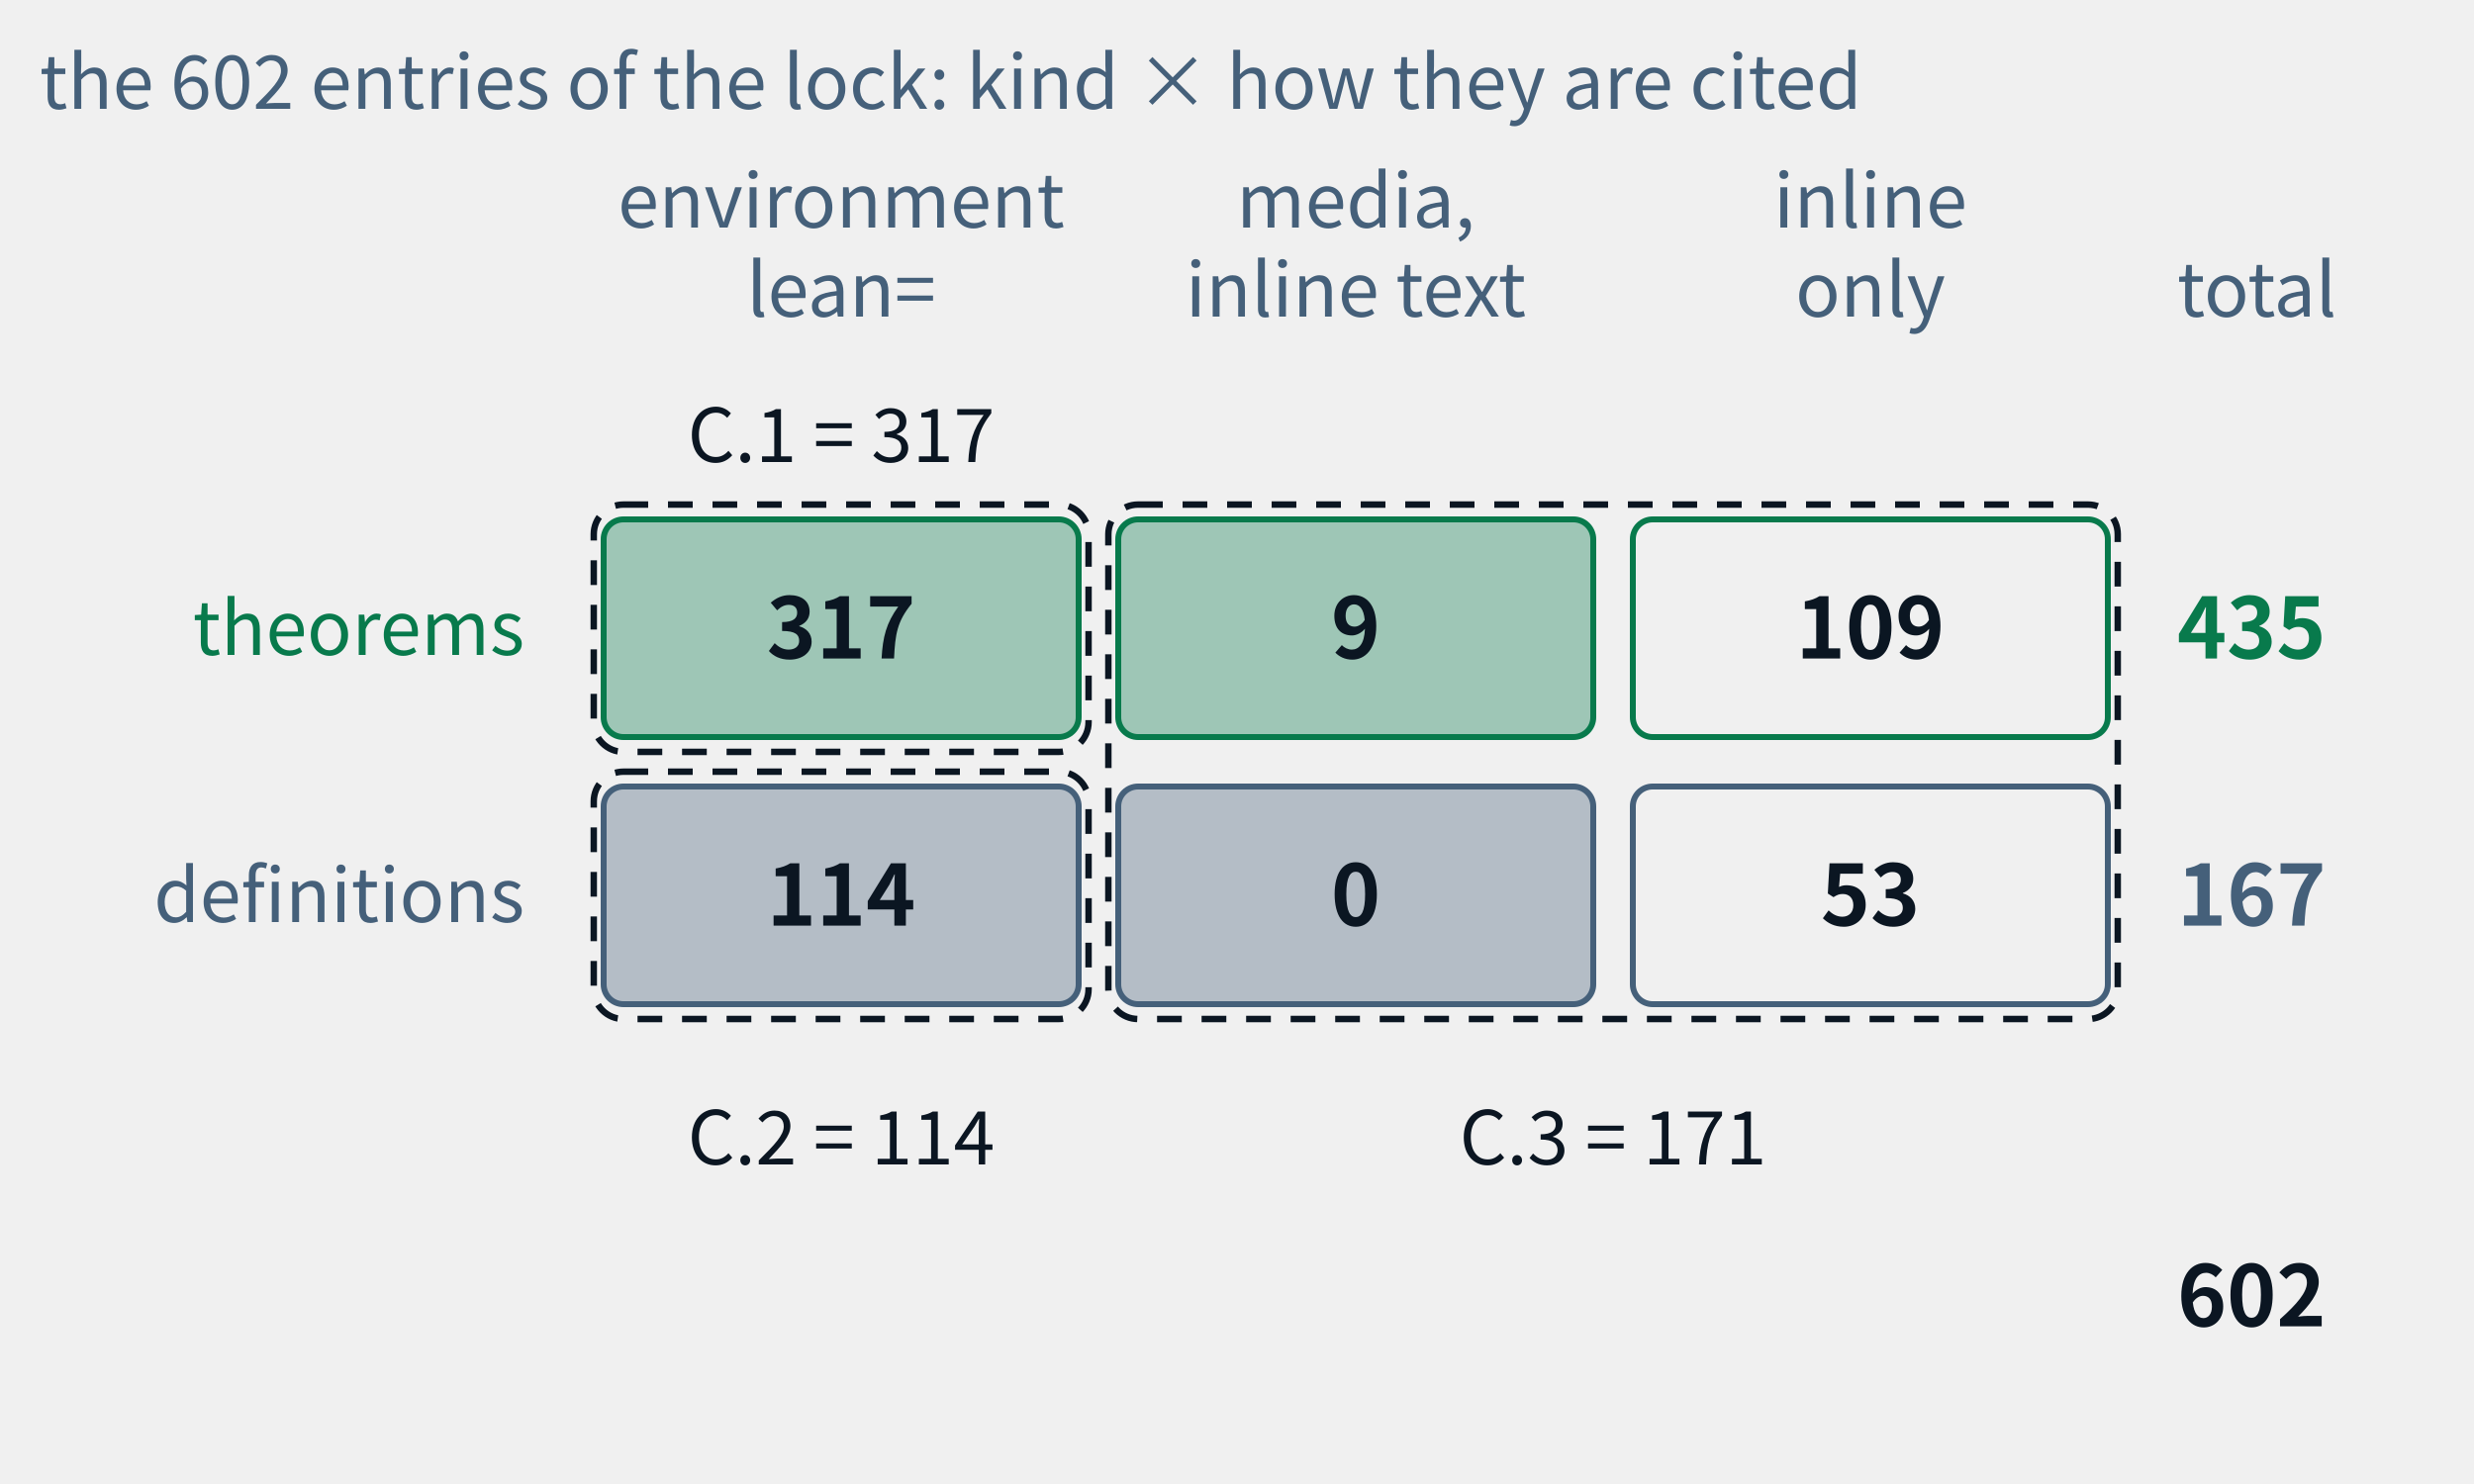
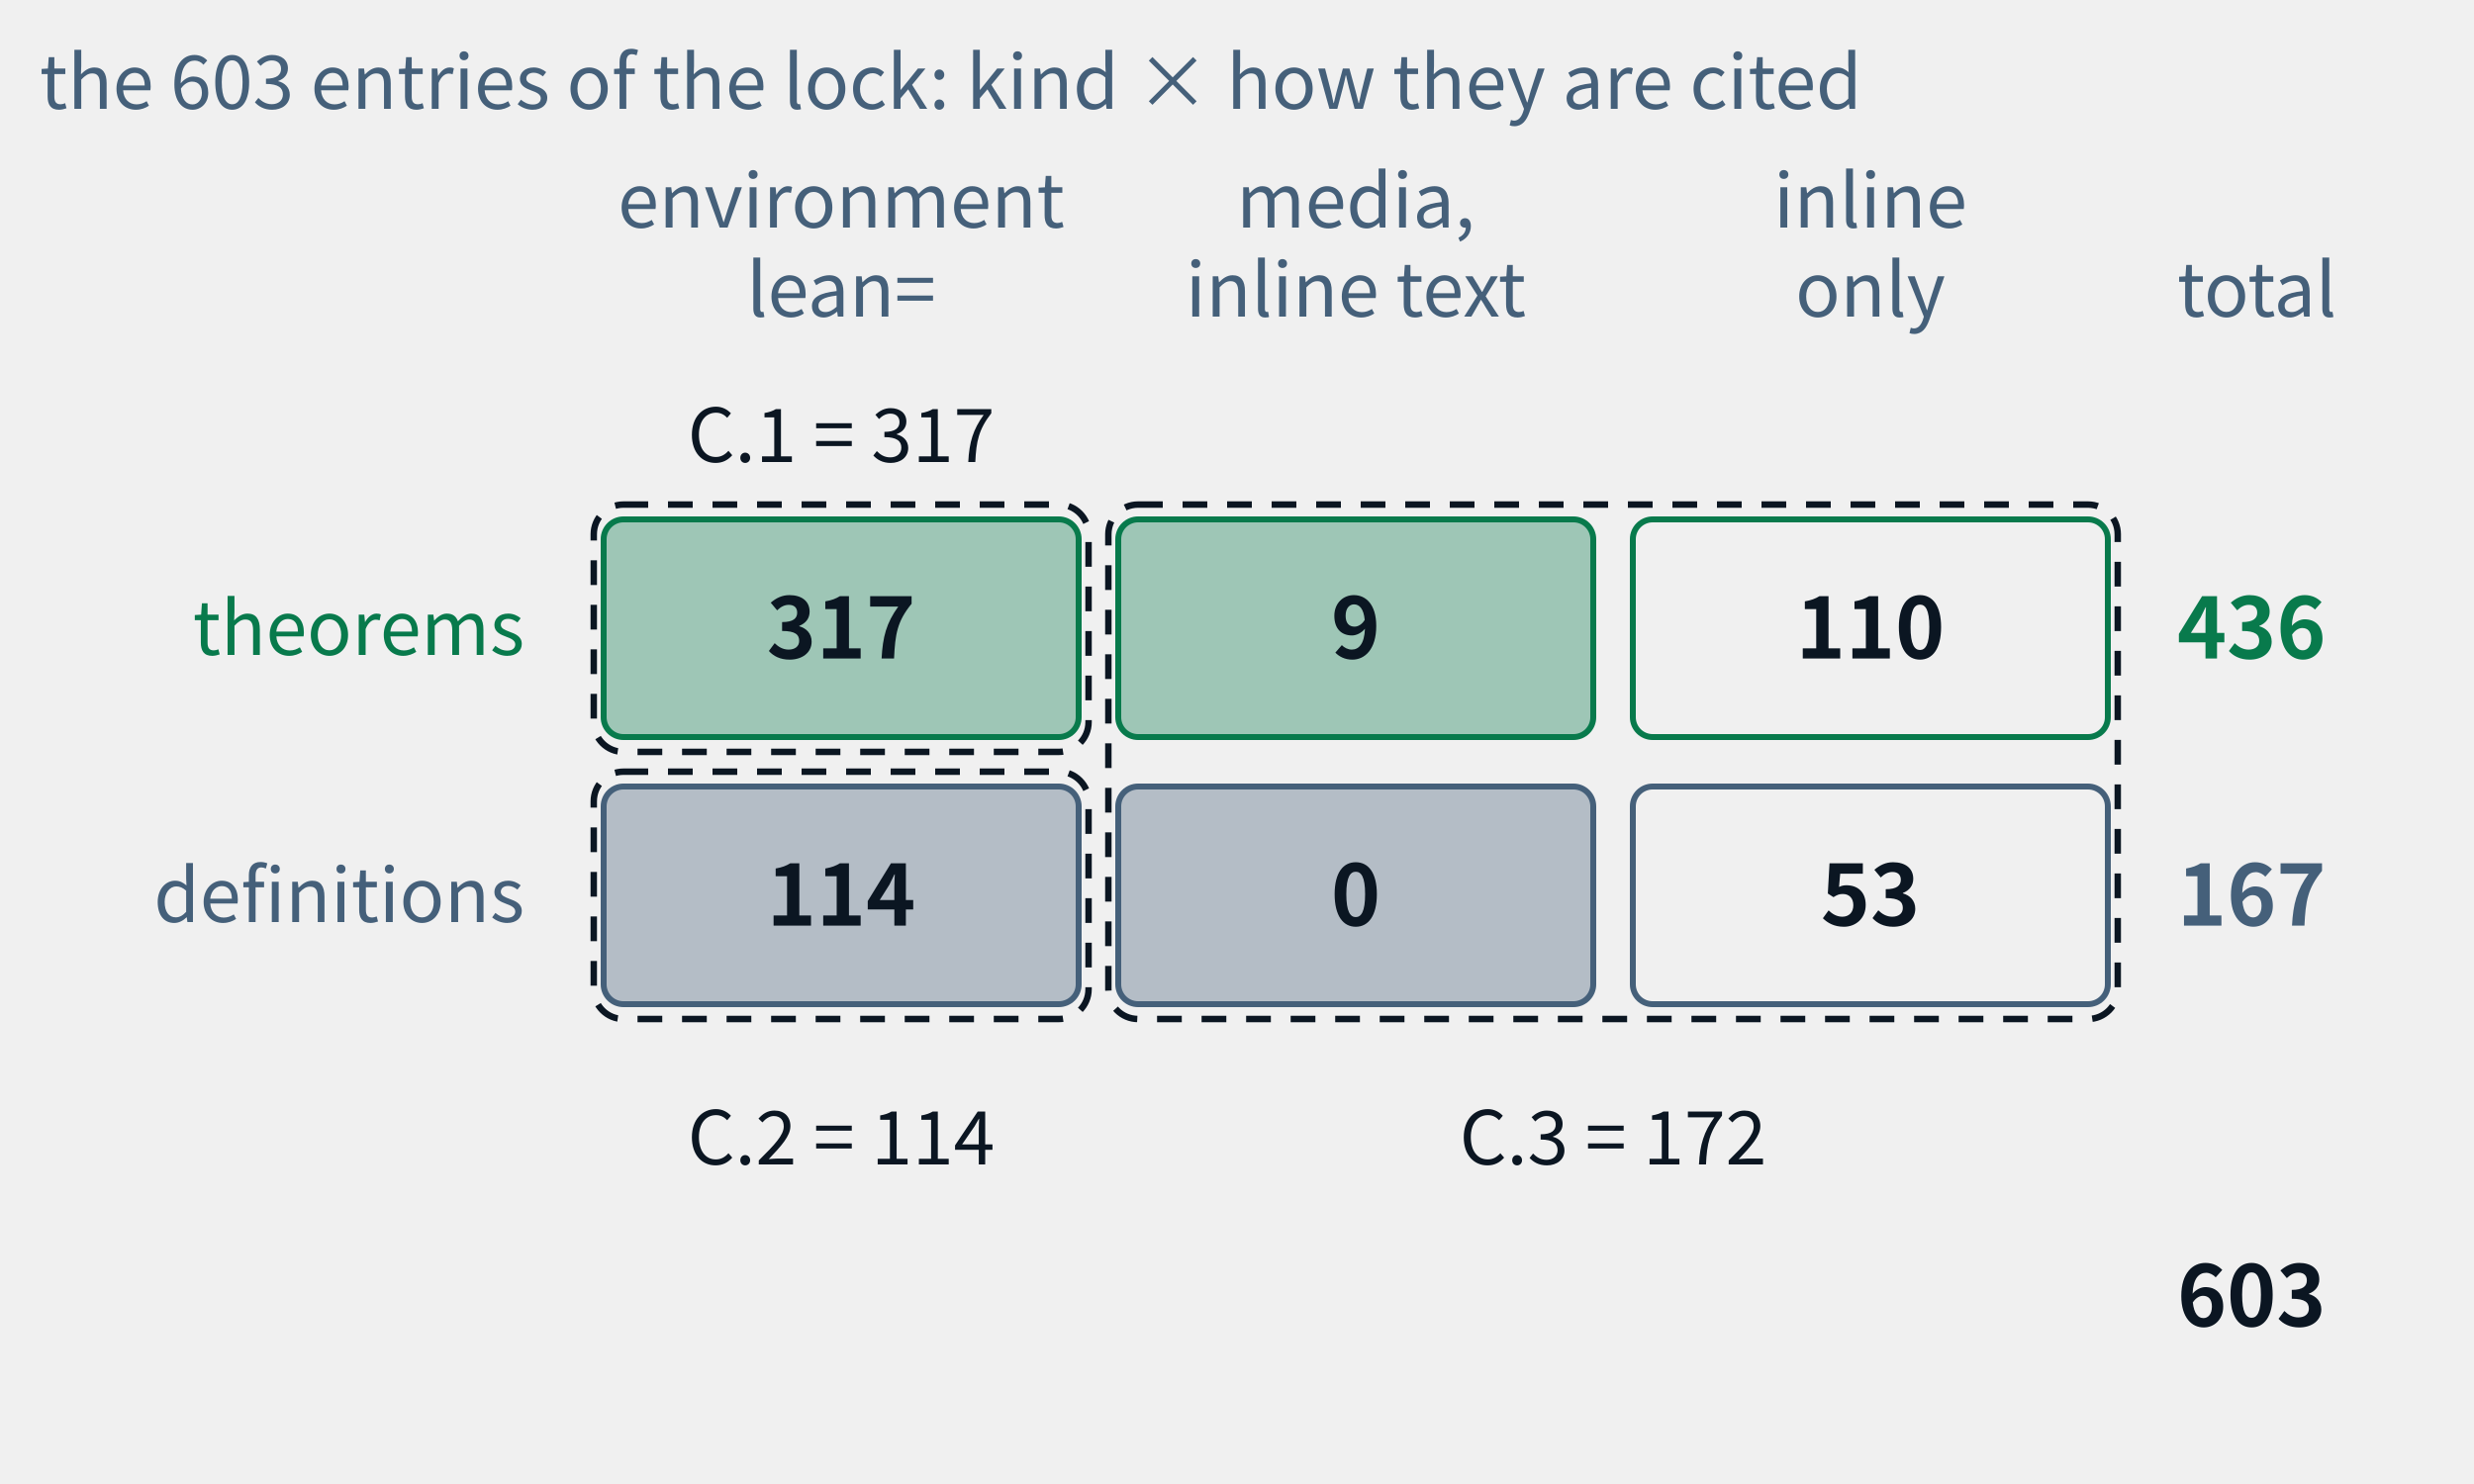
- <svg xmlns="http://www.w3.org/2000/svg" class="tr-fig" data-tr-fig="appc-ledger" data-lang="en" viewBox="0 0 500 300" width="500" height="300" font-family="'Noto Sans SC', 'Noto Sans CJK SC', 'Source Sans 3', 'PingFang SC', 'Microsoft YaHei', system-ui, sans-serif" role="img" aria-label="A ledger of two rows and three columns: the rows are theorems and definitions, the columns are cited with lean= in an environment, cited by media and only inline in the text, and reached by inline links only. The theorem row reads 317, 9, 109, total 435; the definition row 114, 0, 53, total 167; in all 602. Three dashed frames mark the three indexes of appendix C: C.1 = 317, C.2 = 114, C.3 = 9 + 109 + 0 + 53 = 171.">
+ <svg xmlns="http://www.w3.org/2000/svg" class="tr-fig" data-tr-fig="appc-ledger" data-lang="en" viewBox="0 0 500 300" width="500" height="300" font-family="'Noto Sans SC', 'Noto Sans CJK SC', 'Source Sans 3', 'PingFang SC', 'Microsoft YaHei', system-ui, sans-serif" role="img" aria-label="A ledger of two rows and three columns: the rows are theorems and definitions, the columns are cited with lean= in an environment, cited by media and only inline in the text, and reached by inline links only. The theorem row reads 317, 9, 110, total 436; the definition row 114, 0, 53, total 167; in all 603. Three dashed frames mark the three indexes of appendix C: C.1 = 317, C.2 = 114, C.3 = 9 + 110 + 0 + 53 = 172.">
  <style>.ts-ink{stroke:#0b1622}.tf-ink{fill:#0b1622}.ts-dim{stroke:#45607a}.tf-dim{fill:#45607a}.ts-faint{stroke:#9db3c4}.tf-faint{fill:#9db3c4}.ts-edge{stroke:#b9d0dd}.tf-edge{fill:#b9d0dd}.ts-hot{stroke:#5f9bb5}.tf-hot{fill:#5f9bb5}.ts-bg{stroke:#ffffff}.tf-bg{fill:#ffffff}.ts-panel{stroke:#eef5f9}.tf-panel{fill:#eef5f9}.ts-sheet{stroke:#f7fbfd}.tf-sheet{fill:#f7fbfd}.ts-cyan{stroke:#007c8a}.tf-cyan{fill:#007c8a}.ts-magenta{stroke:#b0128f}.tf-magenta{fill:#b0128f}.ts-amber{stroke:#946200}.tf-amber{fill:#946200}.ts-violet{stroke:#5a45c8}.tf-violet{fill:#5a45c8}.ts-ok{stroke:#087a4c}.tf-ok{fill:#087a4c}.ts-warn{stroke:#c21f3a}.tf-warn{fill:#c21f3a}.ts-blue{stroke:#1d5fd0}.tf-blue{fill:#1d5fd0}.ts-orange{stroke:#b85410}.tf-orange{fill:#b85410}.ts-sigma{stroke:#28405a}.tf-sigma{fill:#28405a}@media (prefers-color-scheme:dark){.ts-ink{stroke:#d4efff}.tf-ink{fill:#d4efff}.ts-dim{stroke:#6f8ea5}.tf-dim{fill:#6f8ea5}.ts-faint{stroke:#34506a}.tf-faint{fill:#34506a}.ts-edge{stroke:#143049}.tf-edge{fill:#143049}.ts-hot{stroke:#1f5d7c}.tf-hot{fill:#1f5d7c}.ts-bg{stroke:#03060c}.tf-bg{fill:#03060c}.ts-panel{stroke:#07101b}.tf-panel{fill:#07101b}.ts-sheet{stroke:#050c16}.tf-sheet{fill:#050c16}.ts-cyan{stroke:#19f0ff}.tf-cyan{fill:#19f0ff}.ts-magenta{stroke:#ff2fd0}.tf-magenta{fill:#ff2fd0}.ts-amber{stroke:#ffc83d}.tf-amber{fill:#ffc83d}.ts-violet{stroke:#9d8cff}.tf-violet{fill:#9d8cff}.ts-ok{stroke:#46ffb2}.tf-ok{fill:#46ffb2}.ts-warn{stroke:#ff5064}.tf-warn{fill:#ff5064}.ts-blue{stroke:#2a7bff}.tf-blue{fill:#2a7bff}.ts-orange{stroke:#ff8a3c}.tf-orange{fill:#ff8a3c}.ts-sigma{stroke:#cfe3ff}.tf-sigma{fill:#cfe3ff}}</style>
  <text class="tf-dim" x="170" y="46" font-size="15" text-anchor="middle">environment</text>
  <text class="tf-dim" x="170" y="64" font-size="15" text-anchor="middle">lean=</text>
  <text class="tf-dim" x="274" y="46" font-size="15" text-anchor="middle">media,</text>
  <text class="tf-dim" x="274" y="64" font-size="15" text-anchor="middle">inline text</text>
  <text class="tf-dim" x="378" y="46" font-size="15" text-anchor="middle">inline</text>
  <text class="tf-dim" x="378" y="64" font-size="15" text-anchor="middle">only</text>
  <text class="tf-dim" x="440" y="64" font-size="15">total</text>
  <text class="tf-ok" x="106" y="132.4" font-size="15" text-anchor="end">theorems</text>
  <rect x="122" y="105" width="96" height="44" rx="4" class="ts-ok tf-ok" stroke-width="1.2" fill-opacity="0.35" />
  <text class="tf-ink" x="170" y="133.12" font-size="17" text-anchor="middle" font-weight="600">317</text>
  <rect x="226" y="105" width="96" height="44" rx="4" class="ts-ok tf-ok" stroke-width="1.2" fill-opacity="0.35" />
  <text class="tf-ink" x="274" y="133.12" font-size="17" text-anchor="middle" font-weight="600">9</text>
  <rect x="330" y="105" width="96" height="44" rx="4" class="ts-ok" stroke-width="1.2" fill="none" />
-   <text class="tf-ink" x="378" y="133.12" font-size="17" text-anchor="middle" font-weight="600">109</text>
-   <text class="tf-ok" x="440" y="133.12" font-size="17" font-weight="600">435</text>
+   <text class="tf-ink" x="378" y="133.12" font-size="17" text-anchor="middle" font-weight="600">110</text>
+   <text class="tf-ok" x="440" y="133.12" font-size="17" font-weight="600">436</text>
  <text class="tf-dim" x="106" y="186.4" font-size="15" text-anchor="end">definitions</text>
  <rect x="122" y="159" width="96" height="44" rx="4" class="ts-dim tf-dim" stroke-width="1.2" fill-opacity="0.35" />
  <text class="tf-ink" x="170" y="187.12" font-size="17" text-anchor="middle" font-weight="600">114</text>
  <rect x="226" y="159" width="96" height="44" rx="4" class="ts-dim tf-dim" stroke-width="1.2" fill-opacity="0.35" />
  <text class="tf-ink" x="274" y="187.12" font-size="17" text-anchor="middle" font-weight="600">0</text>
  <rect x="330" y="159" width="96" height="44" rx="4" class="ts-dim" stroke-width="1.2" fill="none" />
  <text class="tf-ink" x="378" y="187.12" font-size="17" text-anchor="middle" font-weight="600">53</text>
  <text class="tf-dim" x="440" y="187.12" font-size="17" font-weight="600">167</text>
-   <text class="tf-ink" x="440" y="268.12" font-size="17" font-weight="600">602</text>
+   <text class="tf-ink" x="440" y="268.12" font-size="17" font-weight="600">603</text>
  <rect x="120" y="102" width="100" height="50" rx="6" class="ts-ink" stroke-width="1.3" stroke-dasharray="5 4" fill="none" />
  <rect x="120" y="156" width="100" height="50" rx="6" class="ts-ink" stroke-width="1.3" stroke-dasharray="5 4" fill="none" />
  <rect x="224" y="102" width="204" height="104" rx="6" class="ts-ink" stroke-width="1.3" stroke-dasharray="5 4" fill="none" />
  <text class="tf-ink" x="170" y="93.4" font-size="15" text-anchor="middle">C.1 = 317</text>
  <text class="tf-ink" x="170" y="235.4" font-size="15" text-anchor="middle">C.2 = 114</text>
-   <text class="tf-ink" x="326" y="235.4" font-size="15" text-anchor="middle">C.3 = 171</text>
-   <text class="tf-dim" x="8" y="22" font-size="15">the 602 entries of the lock: kind × how they are cited</text>
+   <text class="tf-ink" x="326" y="235.4" font-size="15" text-anchor="middle">C.3 = 172</text>
+   <text class="tf-dim" x="8" y="22" font-size="15">the 603 entries of the lock: kind × how they are cited</text>
</svg>
